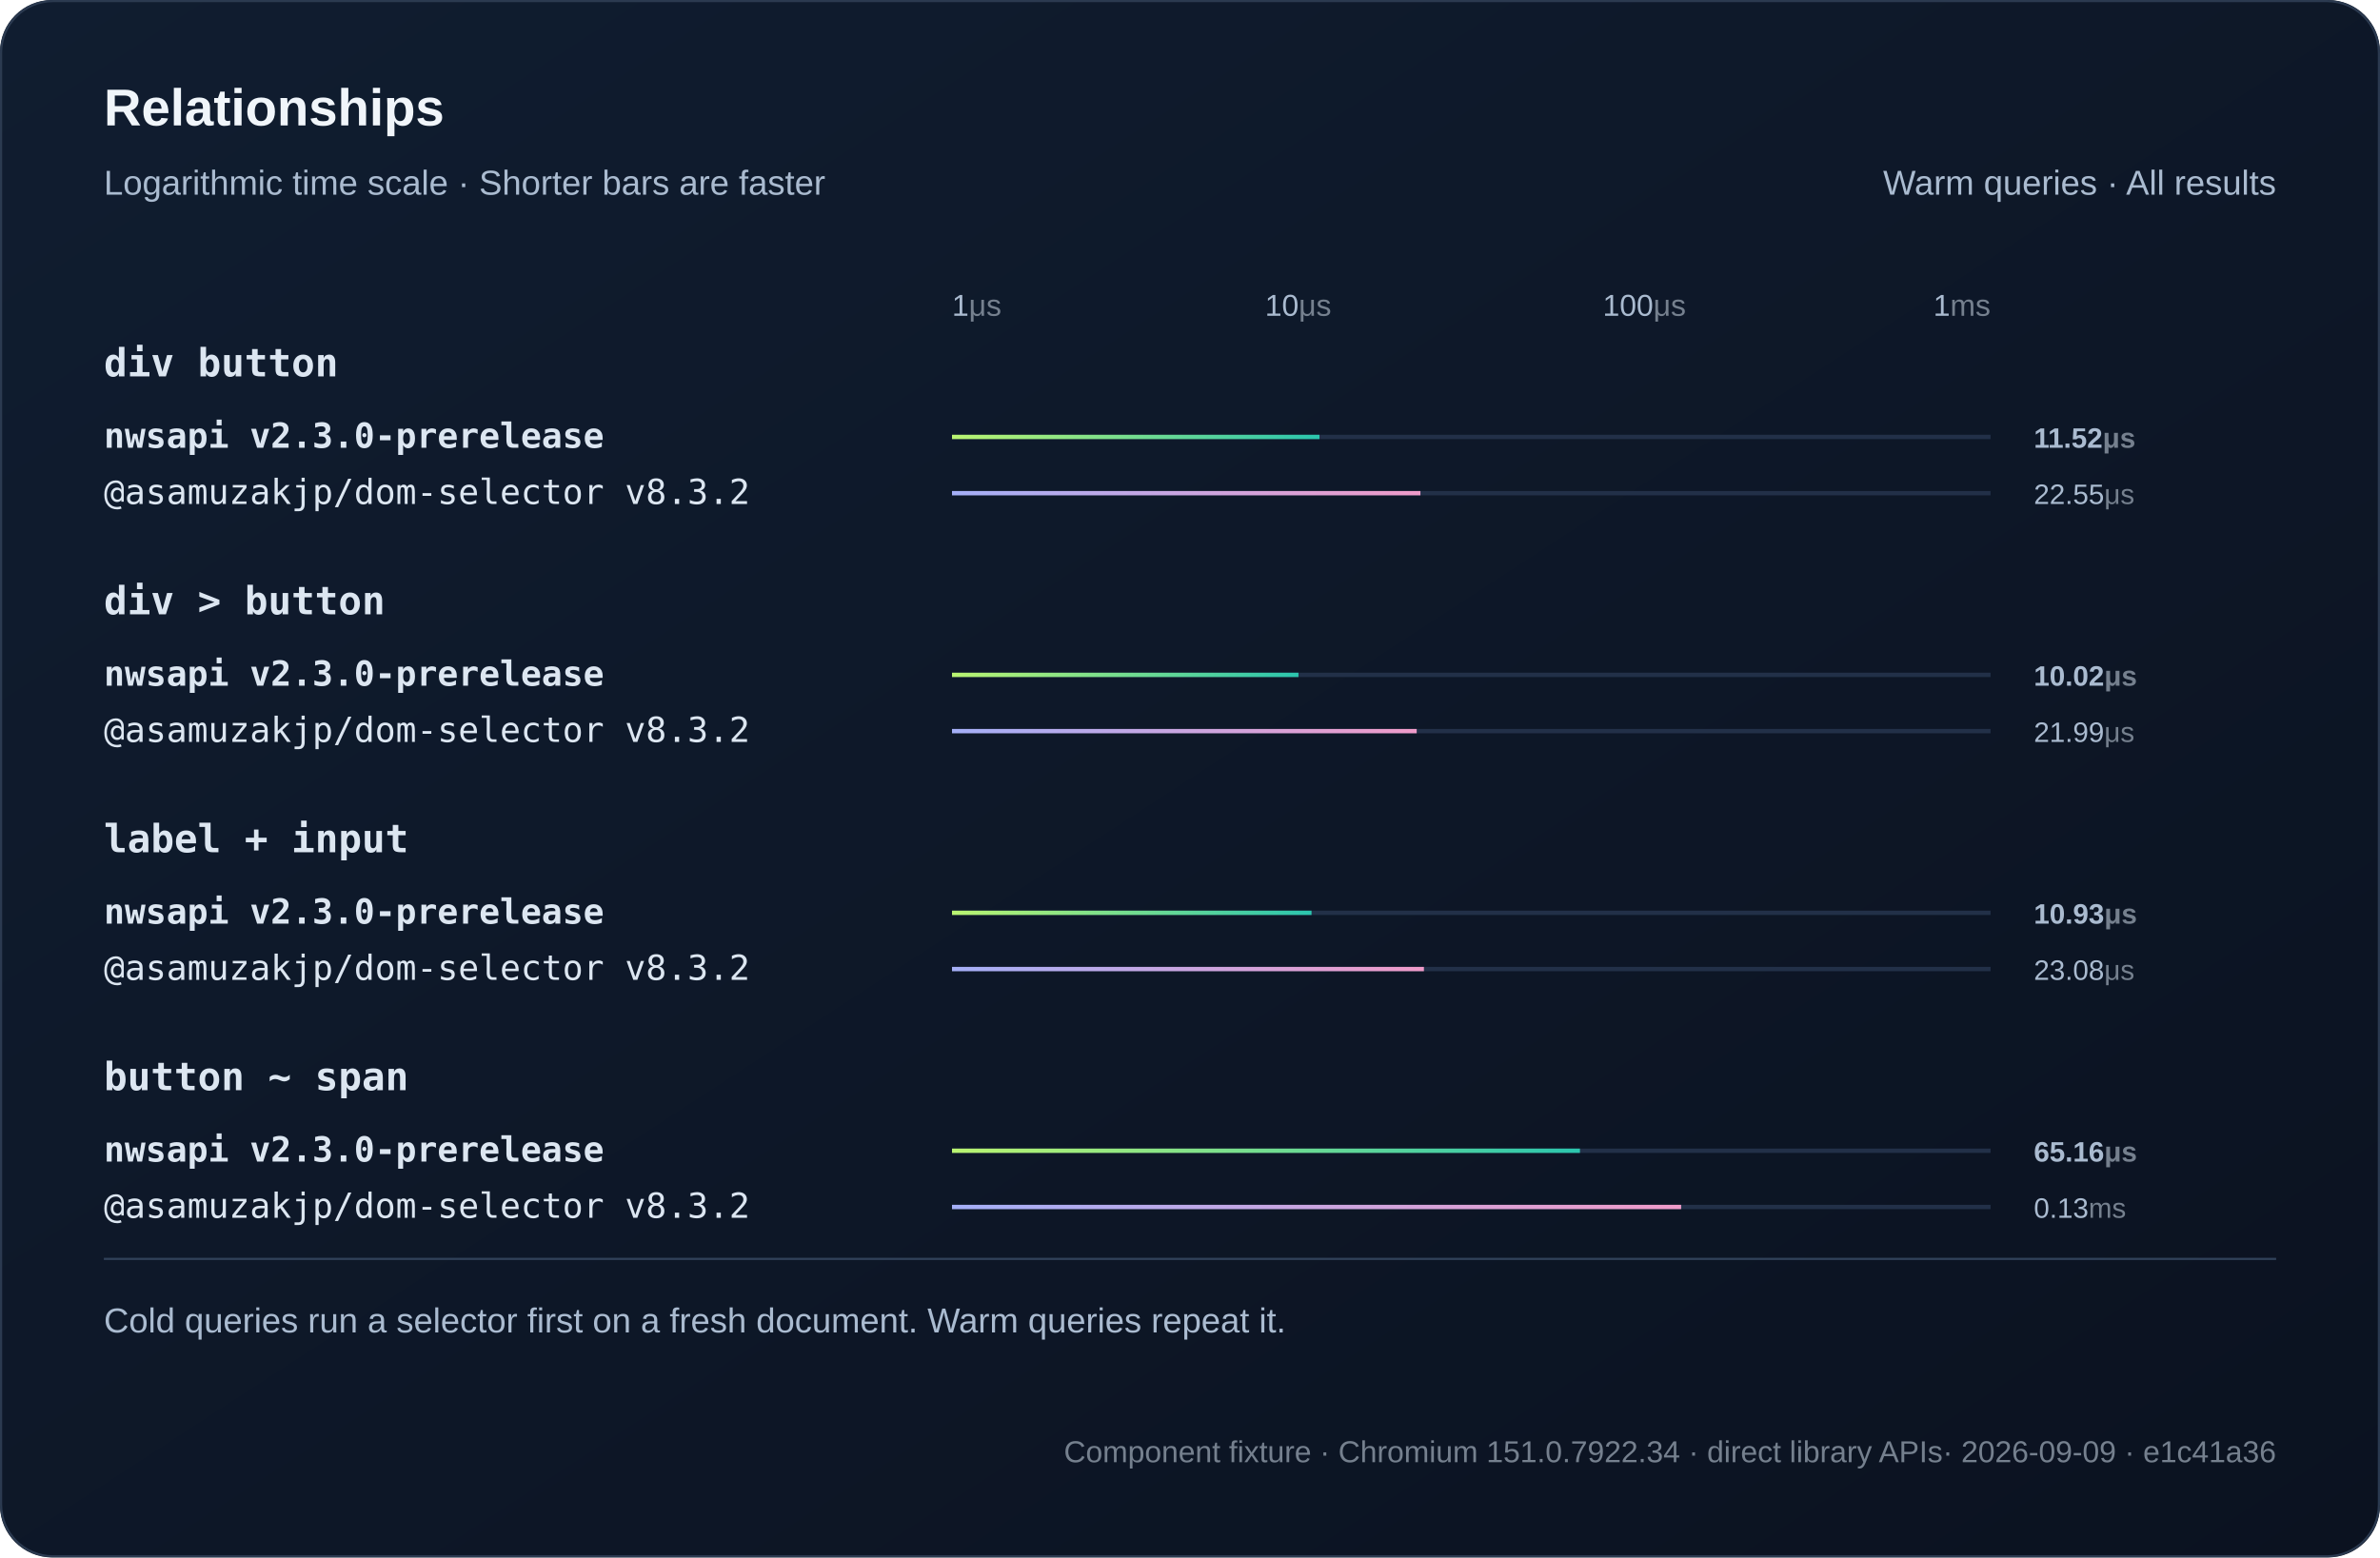
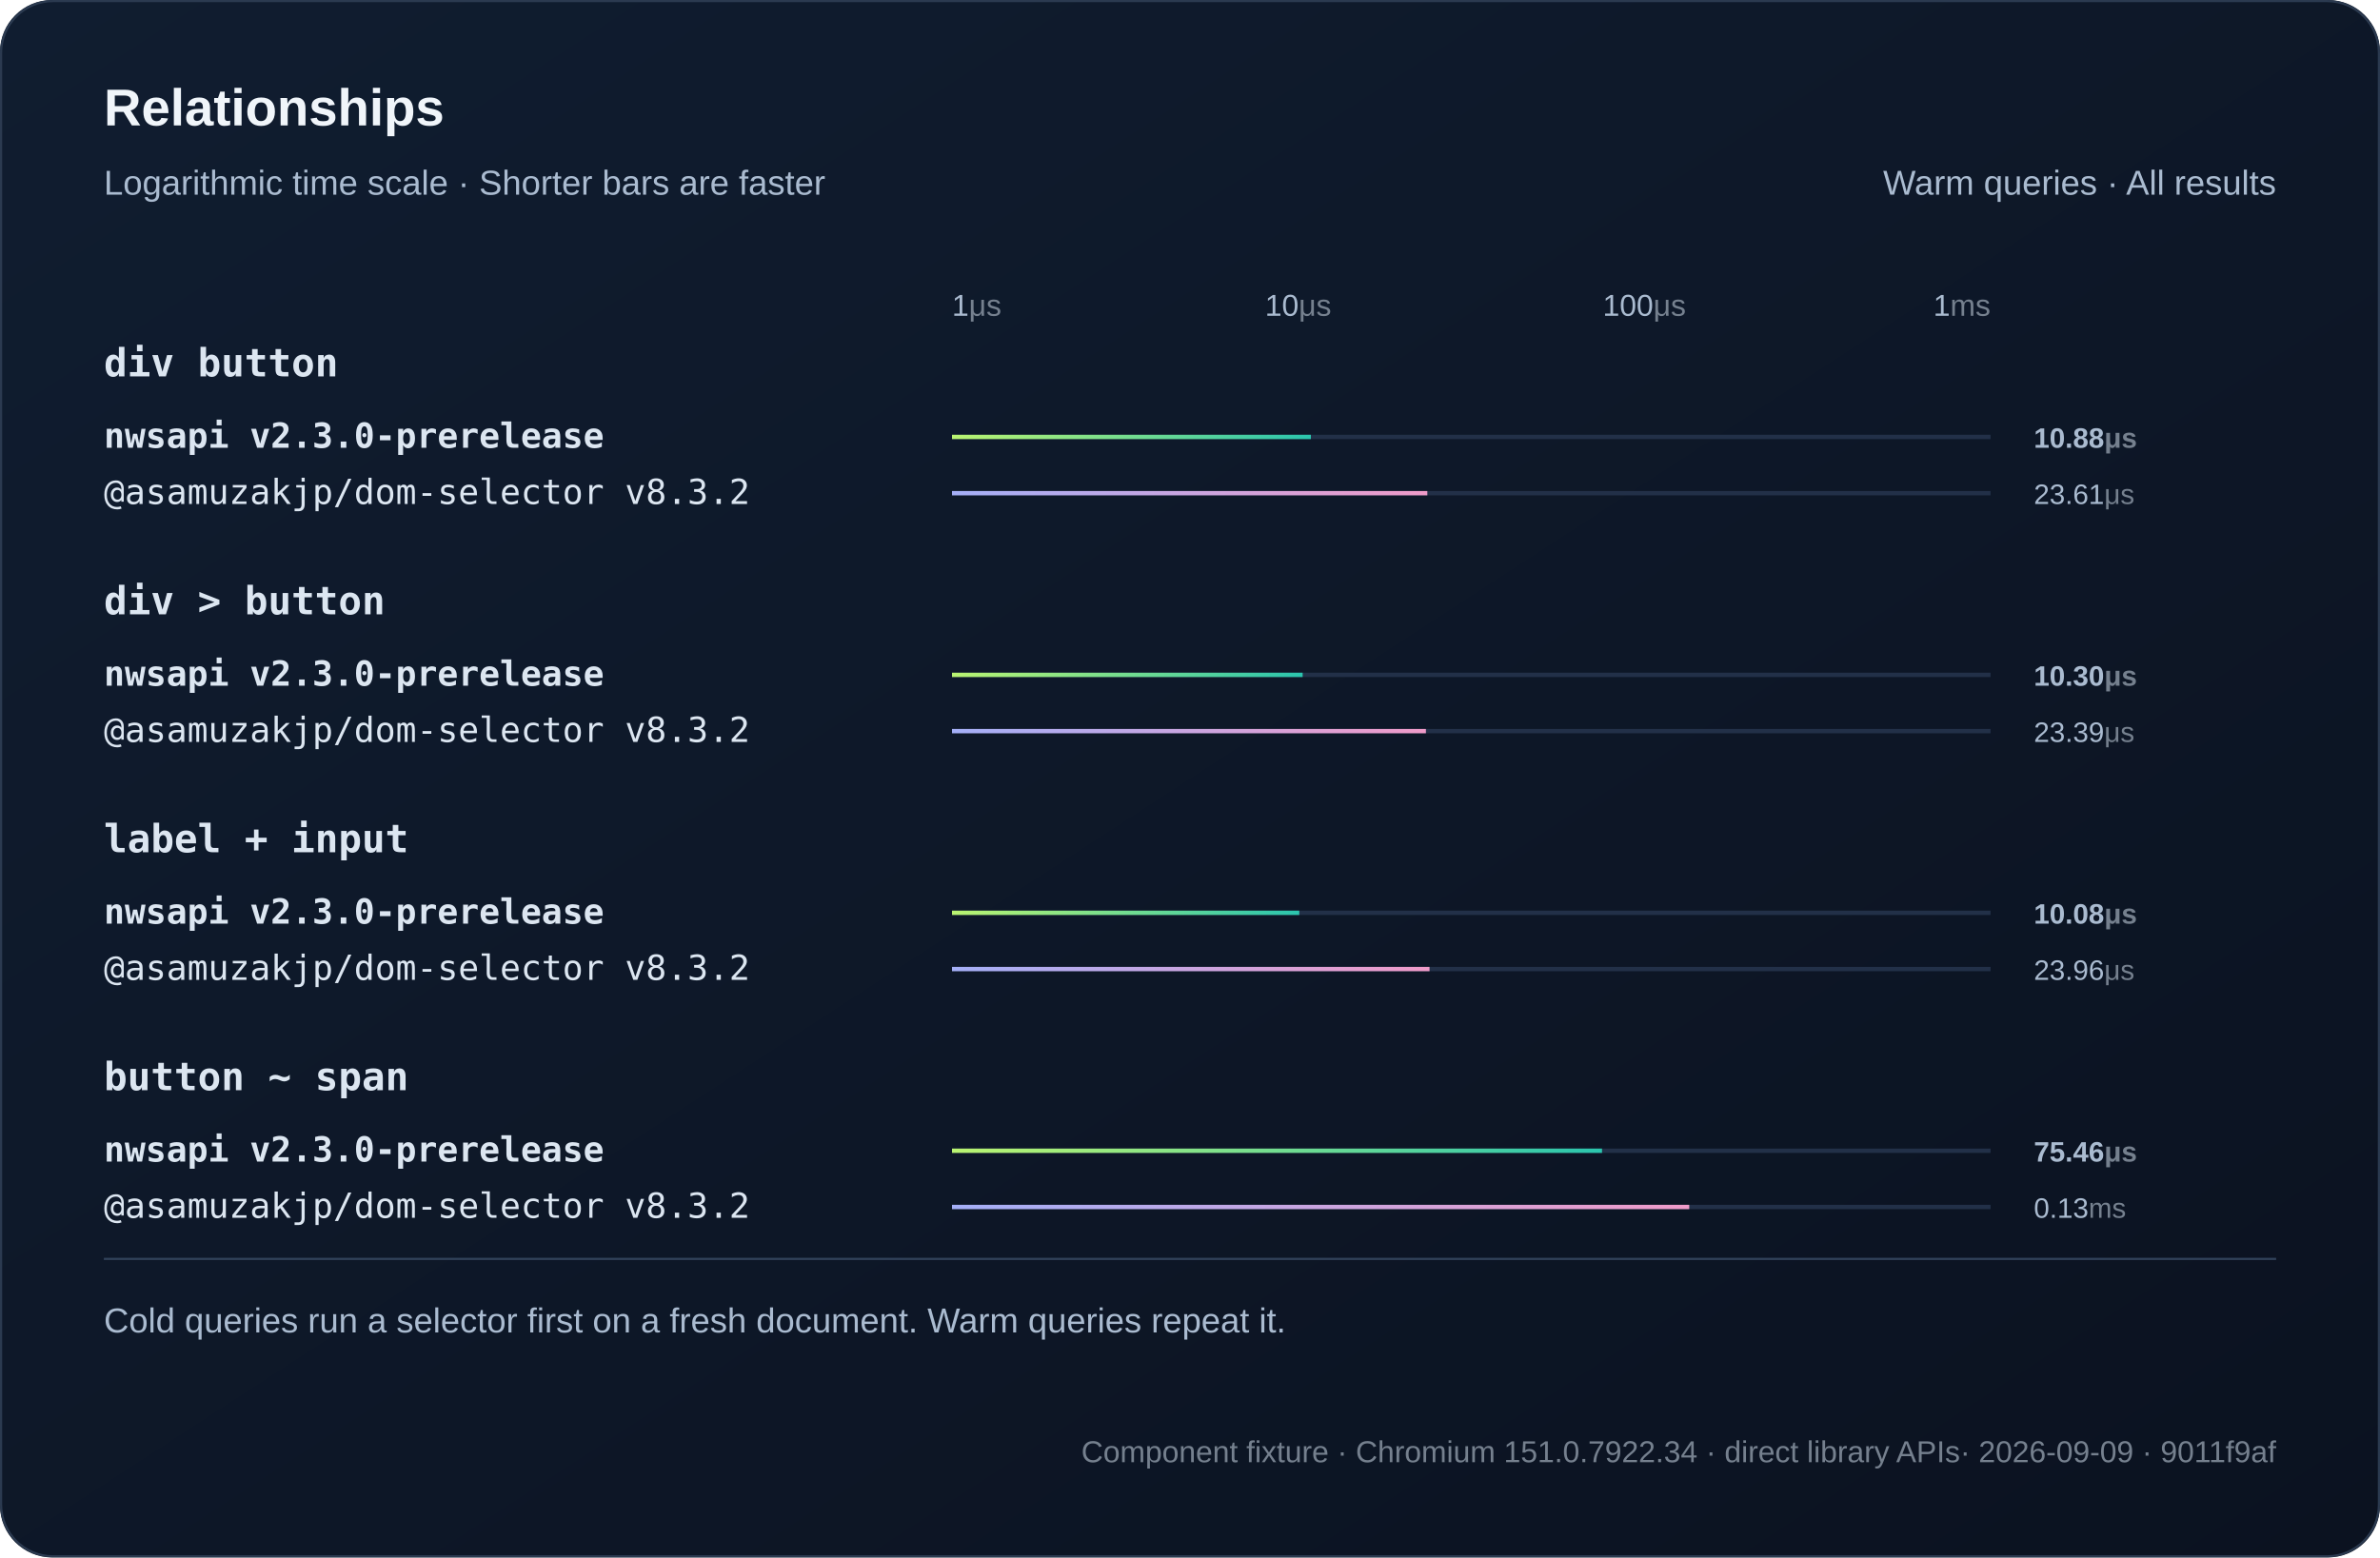
<svg xmlns="http://www.w3.org/2000/svg" width="1100" height="720" viewBox="0 0 1100 720" role="img">
  <defs>
    <linearGradient id="bg" x2="1" y2="1">
      <stop stop-color="#101d30" />
      <stop offset="1" stop-color="#0b1220" />
    </linearGradient>
    <linearGradient id="series0">
      <stop stop-color="#baf471" />
      <stop offset="1" stop-color="#2bc5ae" />
    </linearGradient>
    <linearGradient id="series1">
      <stop stop-color="#a4aff7" />
      <stop offset="1" stop-color="#ef9bc9" />
    </linearGradient>
  </defs>
  <style>text{font-family:Arial,Helvetica,sans-serif;fill:#f0f5fa}
.muted{fill:#aabbd0;font:16px Arial,Helvetica,sans-serif}
.code{font:18px Consolas,Menlo,monospace;fill:#dce6f1}
.note .code{font:16px Consolas,Menlo,monospace}
.metadata,.metadata .code{fill:#75808e;font-size:14px}
.chart-title{font-size:24px;font-weight:700}
.unit{fill:#75808e}
.package{font-family:Consolas,Menlo,monospace}
.comparison{font-size:14px;font-variant-numeric:tabular-nums}
.tick{fill:#aabbd0;font-size:12px}
.time{fill:#aabbd0;font-size:13px;font-variant-numeric:tabular-nums}
.engine{font-size:16px}.selector{font-weight:600}.tick{font-size:14px}.bar{transform-box:fill-box;transform-origin:left center;animation:fill 800ms ease-out both}@keyframes fill{from{transform:scaleX(0)}to{transform:scaleX(1)}}@media(prefers-reduced-motion:reduce){.bar{animation:none}}</style>
  <rect width="1100" height="720" rx="24" fill="url(#bg)" />
  <rect x=".5" y=".5" width="1099" height="719" rx="24" fill="none" stroke="#2b3a50" />
  <text x="48" y="58" class="chart-title">Relationships</text>
  <text x="48" y="90" class="muted">Logarithmic time scale · Shorter bars are faster</text>
  <text x="1052" y="90" text-anchor="end" class="muted">Warm queries · All results</text>
  <text x="440" y="146" text-anchor="start" class="tick">1<tspan class="unit">μs</tspan>
  </text>
  <text x="600" y="146" text-anchor="middle" class="tick">10<tspan class="unit">μs</tspan>
  </text>
  <text x="760" y="146" text-anchor="middle" class="tick">100<tspan class="unit">μs</tspan>
  </text>
  <text x="920" y="146" text-anchor="end" class="tick">1<tspan class="unit">ms</tspan>
  </text>
  <text x="48" y="174" class="code selector">div button</text>
  <g>
    <text x="48" y="207" class="code engine" style="font-weight:700">nwsapi v2.3.0-prerelease</text>
    <path d="M440 202h480" stroke="#223048" stroke-width="2" />
-     <rect class="bar" x="440" y="201" width="169.84" height="2" fill="url(#series0)" />
-     <text x="940" y="207" class="time" style="font-weight:700">11.52<tspan class="unit">μs</tspan>
+     <rect class="bar" x="440" y="201" width="165.87" height="2" fill="url(#series0)" />
+     <text x="940" y="207" class="time" style="font-weight:700">10.88<tspan class="unit">μs</tspan>
    </text>
  </g>
  <g>
    <text x="48" y="233" class="code engine">@asamuzakjp/dom-selector v8.3.2</text>
    <path d="M440 228h480" stroke="#223048" stroke-width="2" />
-     <rect class="bar" x="440" y="227" width="216.5" height="2" fill="url(#series1)" />
-     <text x="940" y="233" class="time">22.55<tspan class="unit">μs</tspan>
+     <rect class="bar" x="440" y="227" width="219.69" height="2" fill="url(#series1)" />
+     <text x="940" y="233" class="time">23.61<tspan class="unit">μs</tspan>
    </text>
  </g>
  <text x="48" y="284" class="code selector">div &gt; button</text>
  <g>
    <text x="48" y="317" class="code engine" style="font-weight:700">nwsapi v2.3.0-prerelease</text>
    <path d="M440 312h480" stroke="#223048" stroke-width="2" />
-     <rect class="bar" x="440" y="311" width="160.13" height="2" fill="url(#series0)" />
-     <text x="940" y="317" class="time" style="font-weight:700">10.02<tspan class="unit">μs</tspan>
+     <rect class="bar" x="440" y="311" width="162.06" height="2" fill="url(#series0)" />
+     <text x="940" y="317" class="time" style="font-weight:700">10.30<tspan class="unit">μs</tspan>
    </text>
  </g>
  <g>
    <text x="48" y="343" class="code engine">@asamuzakjp/dom-selector v8.3.2</text>
    <path d="M440 338h480" stroke="#223048" stroke-width="2" />
-     <rect class="bar" x="440" y="337" width="214.77" height="2" fill="url(#series1)" />
-     <text x="940" y="343" class="time">21.99<tspan class="unit">μs</tspan>
+     <rect class="bar" x="440" y="337" width="219.04" height="2" fill="url(#series1)" />
+     <text x="940" y="343" class="time">23.39<tspan class="unit">μs</tspan>
    </text>
  </g>
  <text x="48" y="394" class="code selector">label + input</text>
  <g>
    <text x="48" y="427" class="code engine" style="font-weight:700">nwsapi v2.3.0-prerelease</text>
    <path d="M440 422h480" stroke="#223048" stroke-width="2" />
-     <rect class="bar" x="440" y="421" width="166.17" height="2" fill="url(#series0)" />
-     <text x="940" y="427" class="time" style="font-weight:700">10.93<tspan class="unit">μs</tspan>
+     <rect class="bar" x="440" y="421" width="160.52" height="2" fill="url(#series0)" />
+     <text x="940" y="427" class="time" style="font-weight:700">10.08<tspan class="unit">μs</tspan>
    </text>
  </g>
  <g>
    <text x="48" y="453" class="code engine">@asamuzakjp/dom-selector v8.3.2</text>
    <path d="M440 448h480" stroke="#223048" stroke-width="2" />
-     <rect class="bar" x="440" y="447" width="218.12" height="2" fill="url(#series1)" />
-     <text x="940" y="453" class="time">23.08<tspan class="unit">μs</tspan>
+     <rect class="bar" x="440" y="447" width="220.71" height="2" fill="url(#series1)" />
+     <text x="940" y="453" class="time">23.96<tspan class="unit">μs</tspan>
    </text>
  </g>
  <text x="48" y="504" class="code selector">button ~ span</text>
  <g>
    <text x="48" y="537" class="code engine" style="font-weight:700">nwsapi v2.3.0-prerelease</text>
    <path d="M440 532h480" stroke="#223048" stroke-width="2" />
-     <rect class="bar" x="440" y="531" width="290.23" height="2" fill="url(#series0)" />
-     <text x="940" y="537" class="time" style="font-weight:700">65.16<tspan class="unit">μs</tspan>
+     <rect class="bar" x="440" y="531" width="300.43" height="2" fill="url(#series0)" />
+     <text x="940" y="537" class="time" style="font-weight:700">75.46<tspan class="unit">μs</tspan>
    </text>
  </g>
  <g>
    <text x="48" y="563" class="code engine">@asamuzakjp/dom-selector v8.3.2</text>
    <path d="M440 558h480" stroke="#223048" stroke-width="2" />
-     <rect class="bar" x="440" y="557" width="337" height="2" fill="url(#series1)" />
+     <rect class="bar" x="440" y="557" width="340.74" height="2" fill="url(#series1)" />
    <text x="940" y="563" class="time">0.13<tspan class="unit">ms</tspan>
    </text>
  </g>
  <path d="M48 582h1004" stroke="#304159" />
  <text x="48" y="616" class="muted">Cold queries run a selector first on a fresh document. Warm queries repeat it.</text>
-   <text x="1052" y="676" text-anchor="end" class="muted note metadata">Component fixture · Chromium 151.0.7922.34 · direct library APIs<tspan fill="#75808e"> · 2026-09-09 · e1c41a36</tspan>
+   <text x="1052" y="676" text-anchor="end" class="muted note metadata">Component fixture · Chromium 151.0.7922.34 · direct library APIs<tspan fill="#75808e"> · 2026-09-09 · 9011f9af</tspan>
  </text>
</svg>
